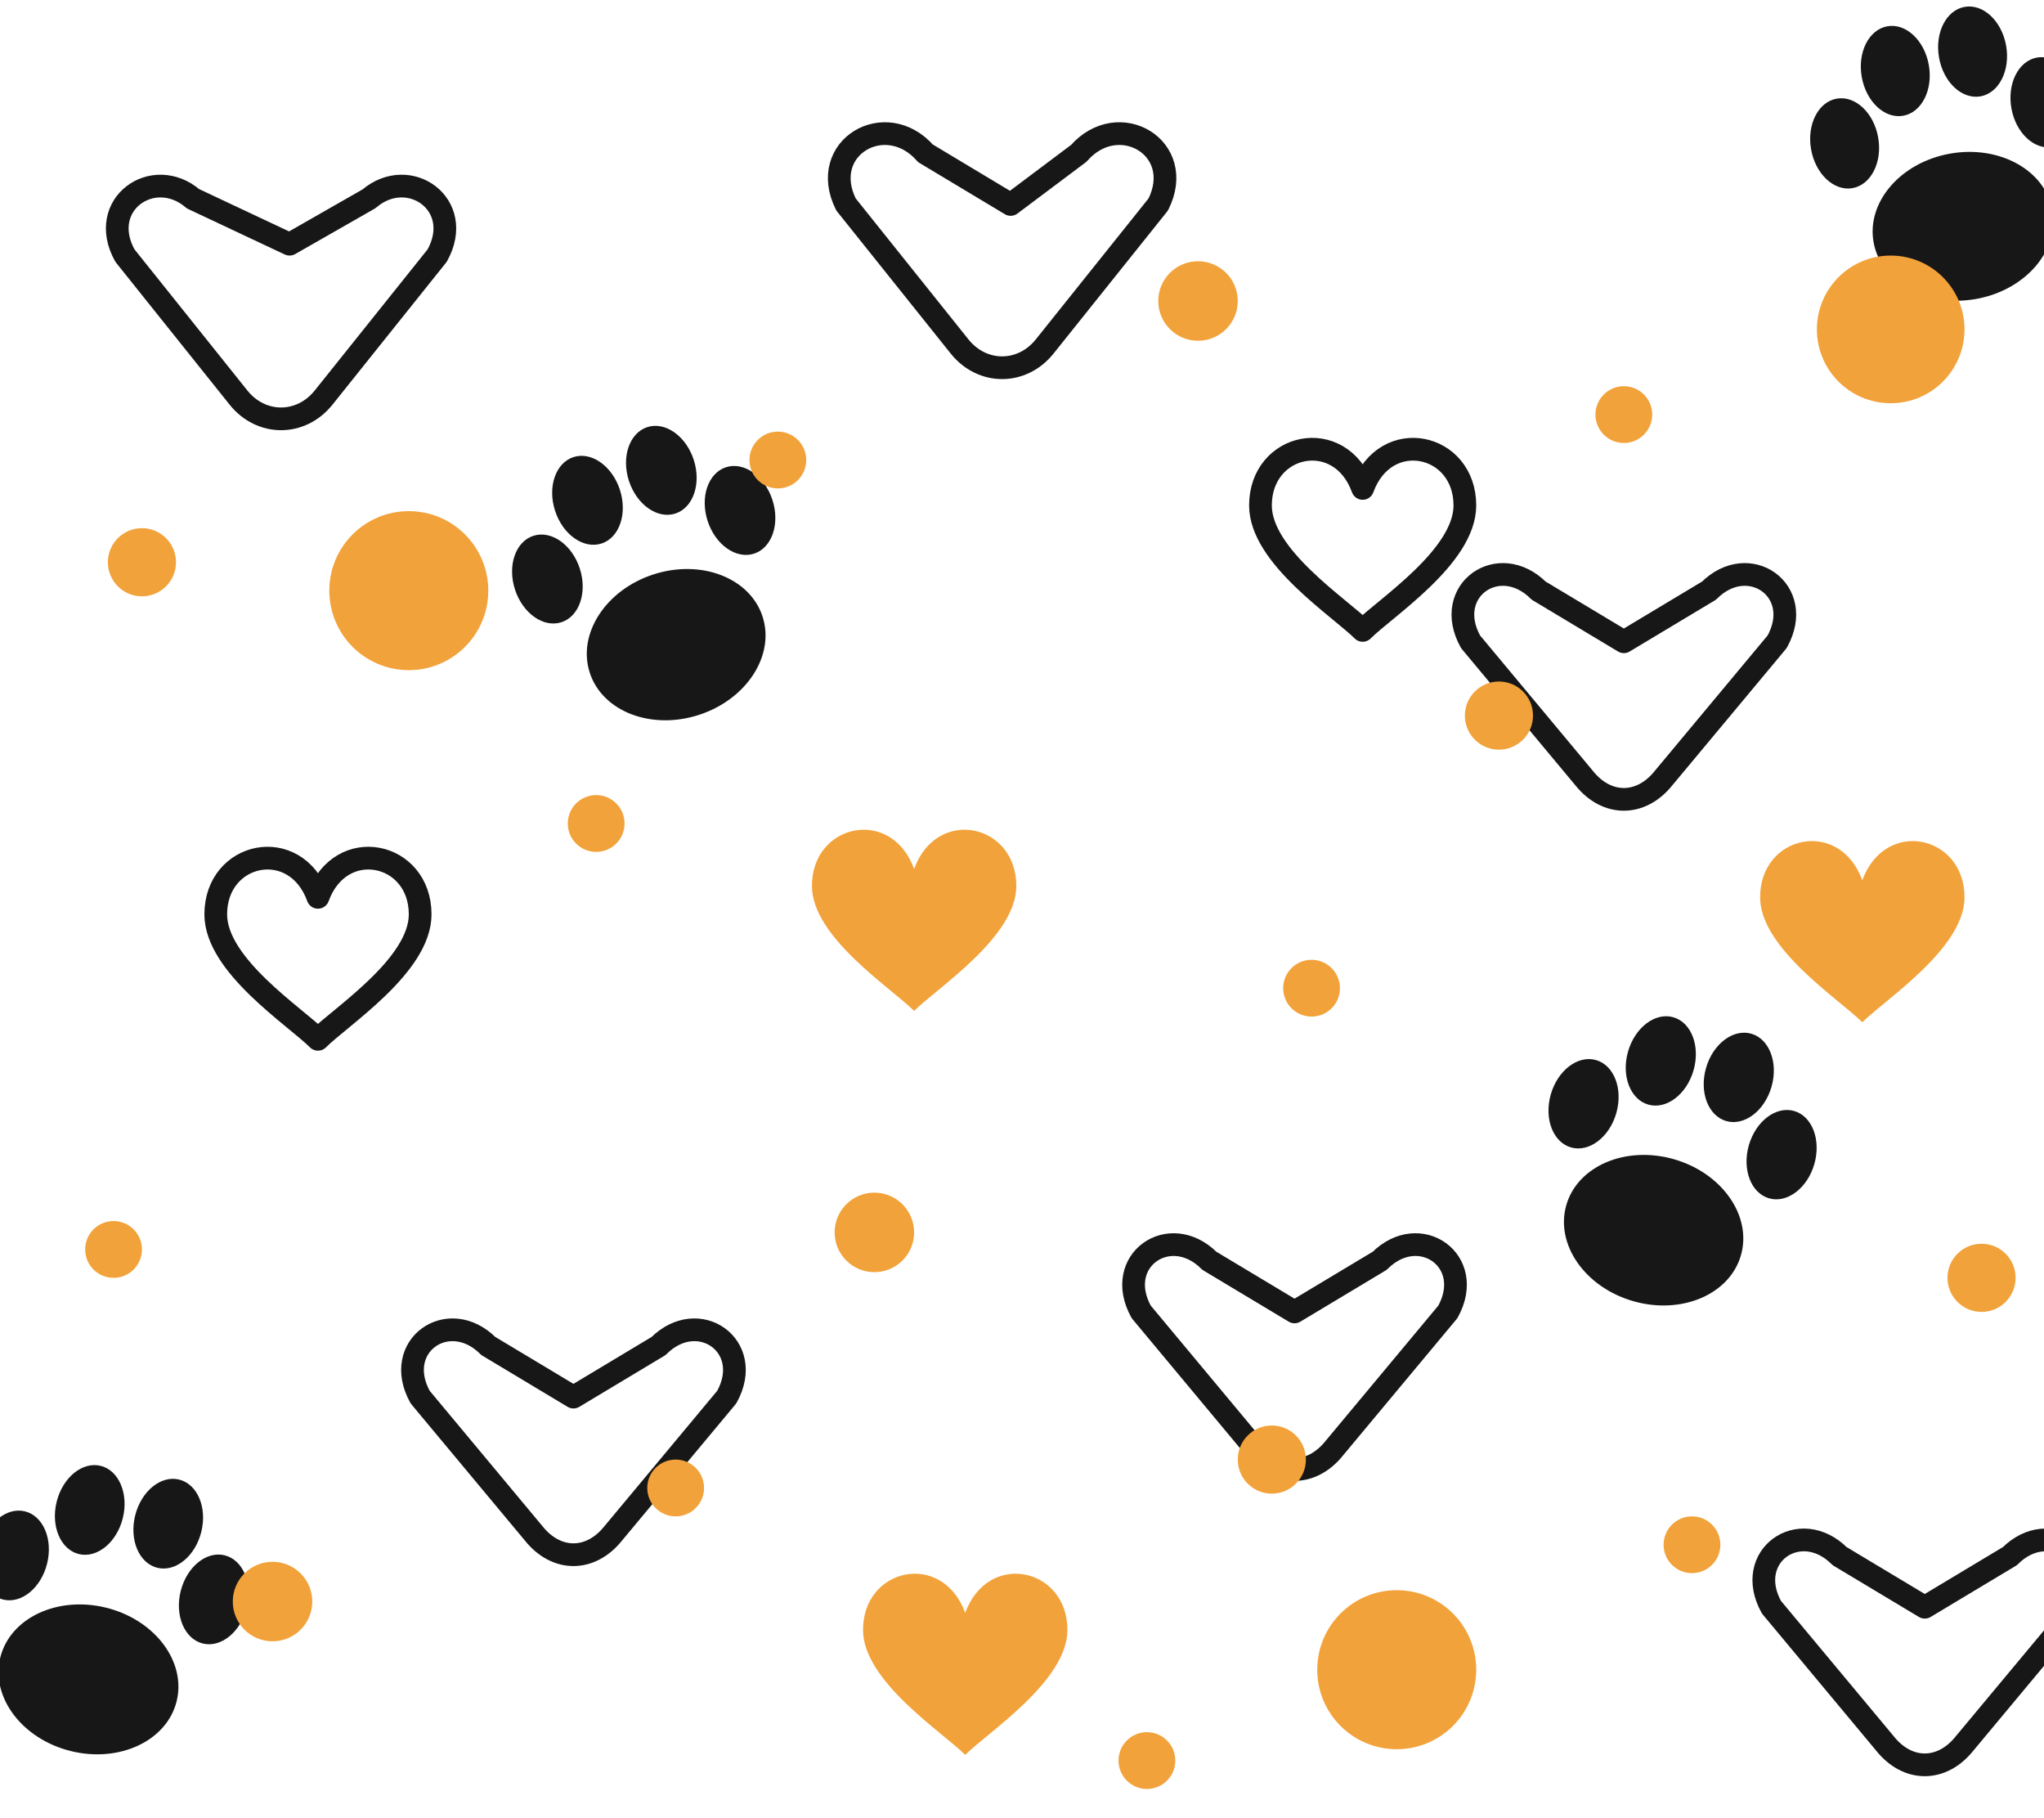
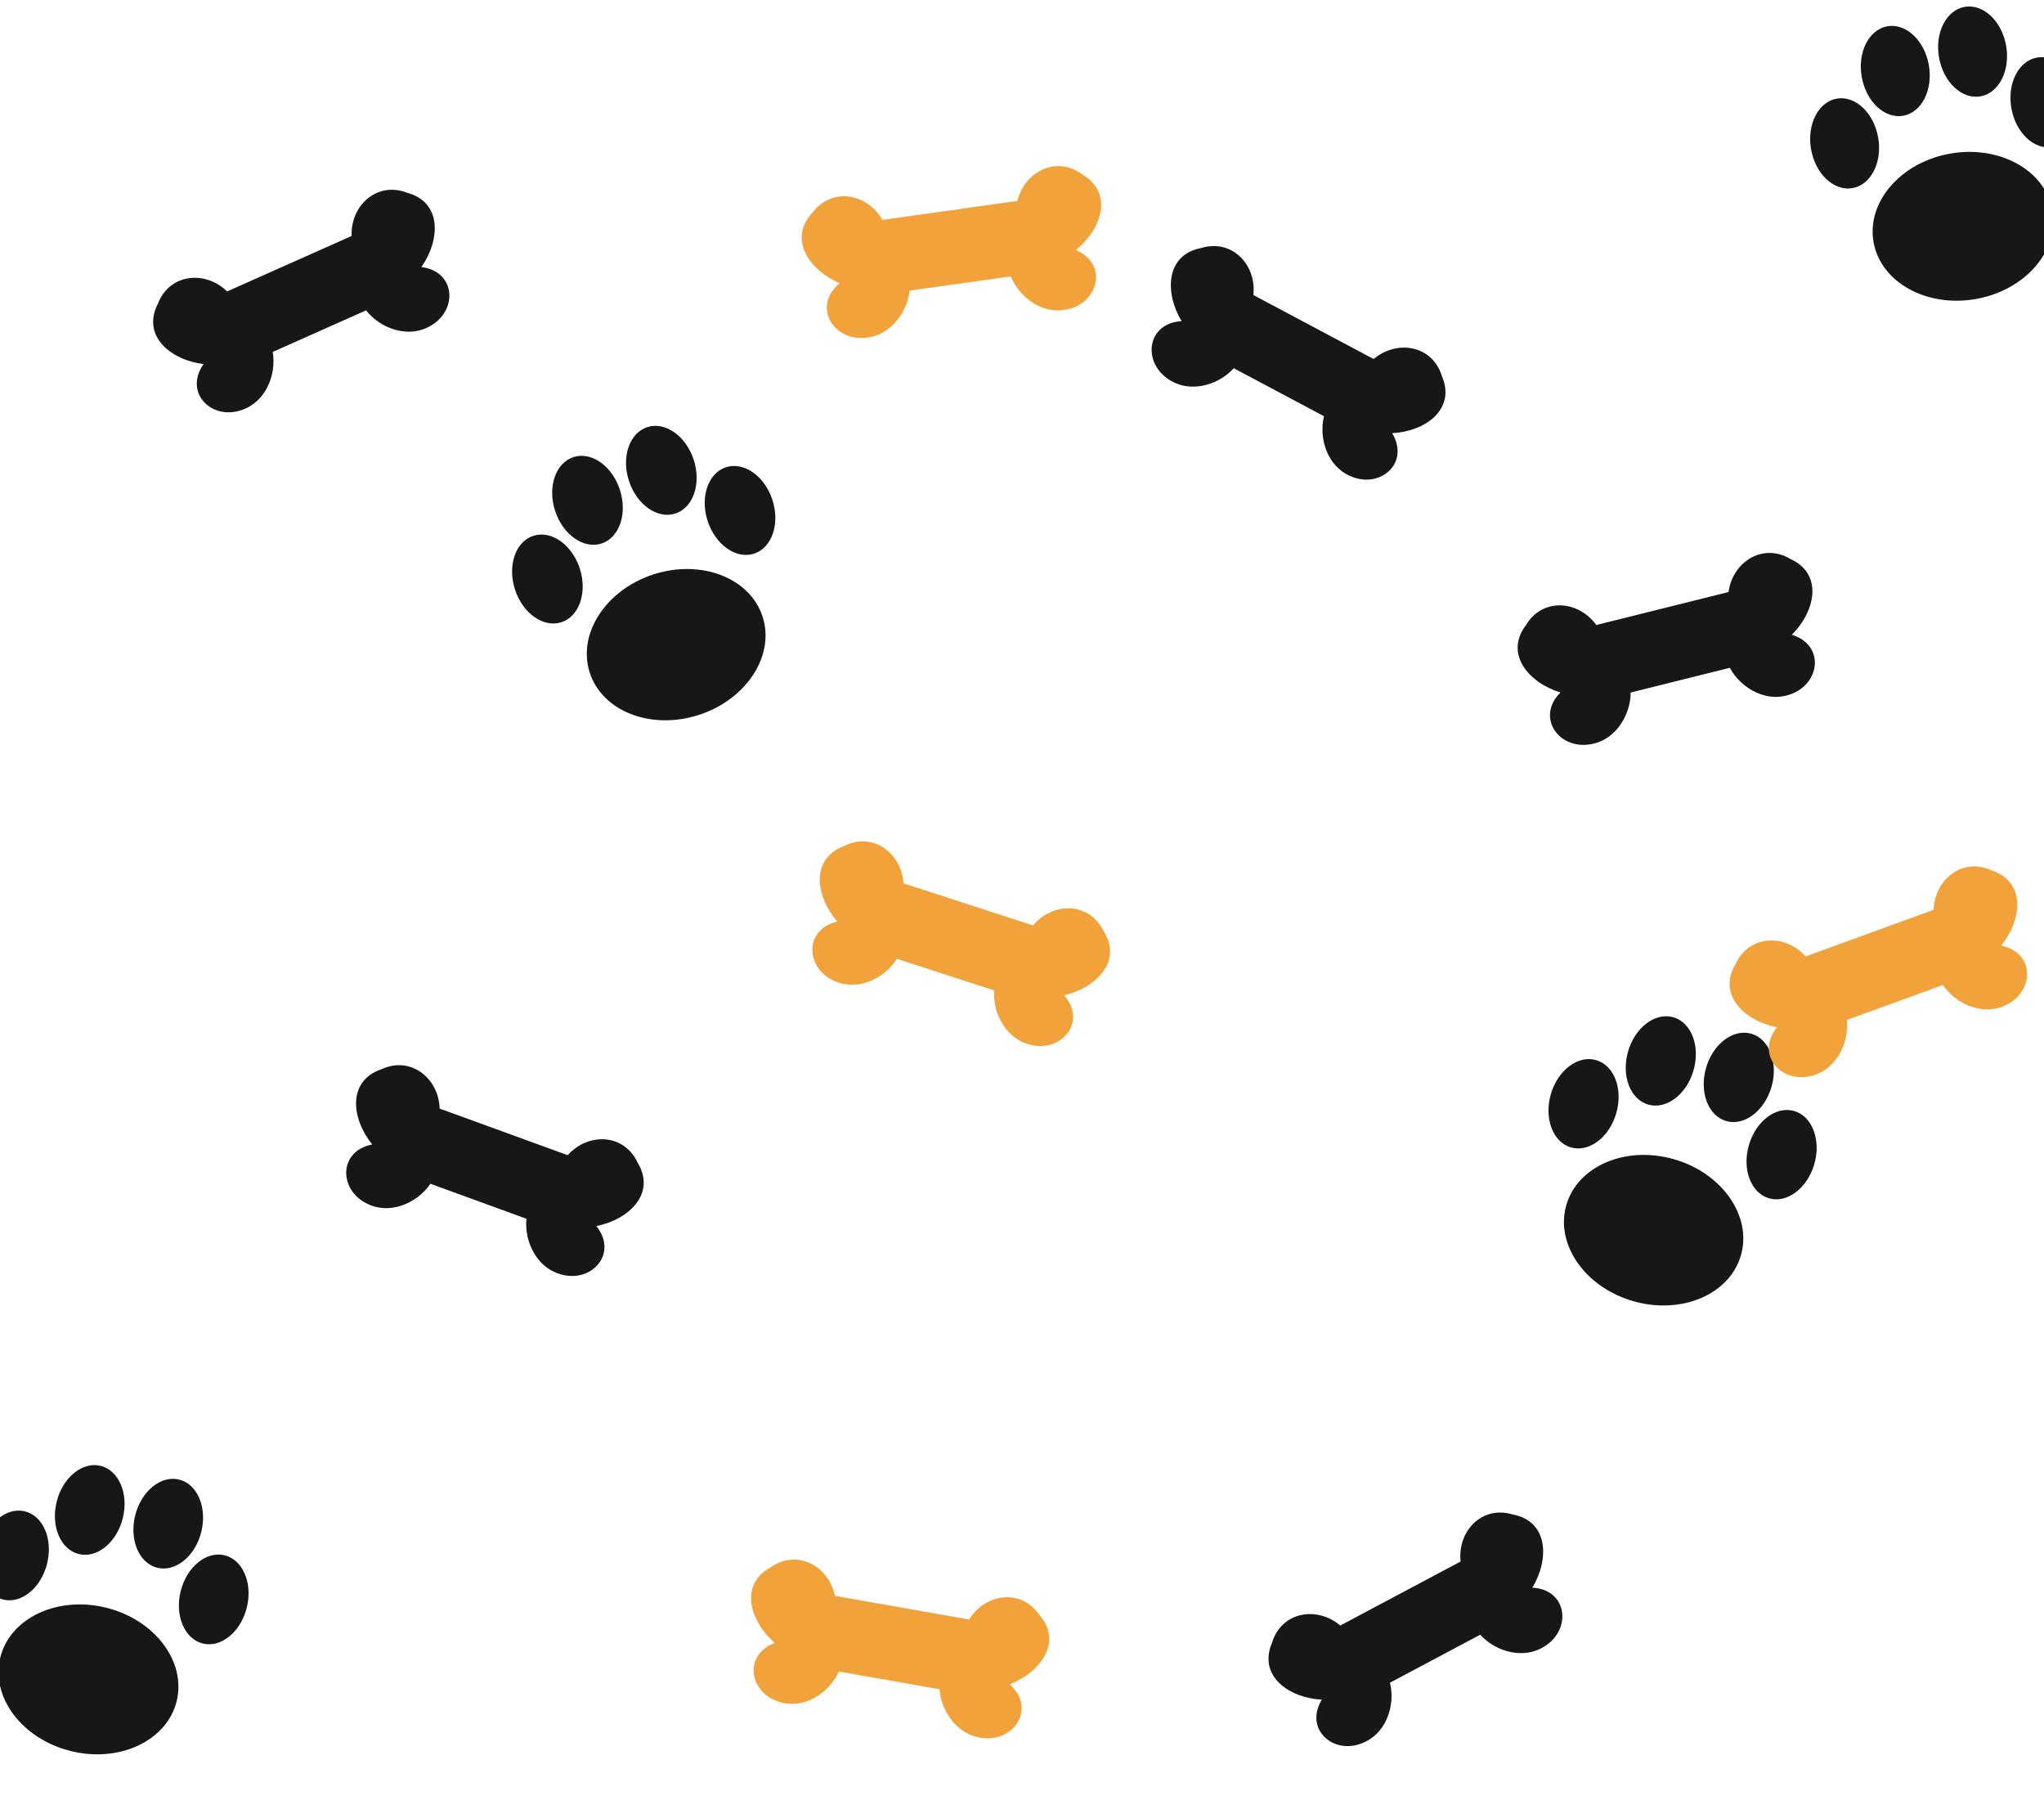
<svg xmlns="http://www.w3.org/2000/svg" width="360" height="320" viewBox="0 0 360 320">
-   <g fill="none" stroke="#171717" stroke-width="4" stroke-linecap="round" stroke-linejoin="round">
-     <path d="M34 35c-7-6-17 1-12 10l20 25c4 5 11 5 15 0l20-25c5-9-5-16-12-10l-14 8z" />
-     <path d="M163 27c-7-8-19-1-14 9l20 25c4 5 11 5 15 0l20-25c5-10-7-17-14-9l-12 9z" />
-     <path d="M271 104c-7-7-17 0-12 9l20 24c4 5 10 5 14 0l20-24c5-9-5-16-12-9l-15 9z" />
-     <path d="M86 237c-7-7-17 0-12 9l20 24c4 5 10 5 14 0l20-24c5-9-5-16-12-9l-15 9z" />
-     <path d="M213 222c-7-7-17 0-12 9l20 24c4 5 10 5 14 0l20-24c5-9-5-16-12-9l-15 9z" />
-     <path d="M324 274c-7-7-17 0-12 9l20 24c4 5 10 5 14 0l20-24c5-9-5-16-12-9l-15 9z" />
-     <path d="M240 111c-4-4-18-13-18-22 0-11 14-14 18-3 4-11 18-8 18 3 0 9-14 18-18 22z" />
-     <path d="M56 183c-4-4-18-13-18-22 0-11 14-14 18-3 4-11 18-8 18 3 0 9-14 18-18 22z" />
-   </g>
  <g fill="#171717">
    <g transform="translate(116 104) rotate(-18)">
      <ellipse cx="0" cy="10" rx="16" ry="13" />
      <ellipse cx="-18" cy="-8" rx="6" ry="8" />
      <ellipse cx="-7" cy="-19" rx="6" ry="8" />
      <ellipse cx="7" cy="-20" rx="6" ry="8" />
      <ellipse cx="18" cy="-9" rx="6" ry="8" />
    </g>
    <g transform="translate(294 207) rotate(16)">
      <ellipse cx="0" cy="10" rx="16" ry="13" />
      <ellipse cx="-18" cy="-8" rx="6" ry="8" />
      <ellipse cx="-7" cy="-19" rx="6" ry="8" />
      <ellipse cx="7" cy="-20" rx="6" ry="8" />
      <ellipse cx="18" cy="-9" rx="6" ry="8" />
    </g>
    <g transform="translate(18 286) rotate(14)">
      <ellipse cx="0" cy="10" rx="16" ry="13" />
      <ellipse cx="-18" cy="-8" rx="6" ry="8" />
      <ellipse cx="-7" cy="-19" rx="6" ry="8" />
      <ellipse cx="7" cy="-20" rx="6" ry="8" />
      <ellipse cx="18" cy="-9" rx="6" ry="8" />
    </g>
    <g transform="translate(344 30) rotate(-10)">
      <ellipse cx="0" cy="10" rx="16" ry="13" />
      <ellipse cx="-18" cy="-8" rx="6" ry="8" />
      <ellipse cx="-7" cy="-19" rx="6" ry="8" />
      <ellipse cx="7" cy="-20" rx="6" ry="8" />
      <ellipse cx="18" cy="-9" rx="6" ry="8" />
    </g>
  </g>
+   <g fill="#171717">
+     <path transform="translate(53 51) rotate(-24)" d="M-12-5c-2-5-8-7-12-3-5 4-2 10 3 13-5 3-3 9 2 10 5 1 9-3 10-7h18c1 4 5 8 10 7 5-1 7-7 2-10 5-3 8-9 3-13-4-4-10-2-12 3z" />
+     <path transform="translate(229 62) rotate(28)" d="M-12-5c-2-5-8-7-12-3-5 4-2 10 3 13-5 3-3 9 2 10 5 1 9-3 10-7h18c1 4 5 8 10 7 5-1 7-7 2-10 5-3 8-9 3-13-4-4-10-2-12 3z" />
+     <path transform="translate(294 112) rotate(-14)" d="M-12-5c-2-5-8-7-12-3-5 4-2 10 3 13-5 3-3 9 2 10 5 1 9-3 10-7h18c1 4 5 8 10 7 5-1 7-7 2-10 5-3 8-9 3-13-4-4-10-2-12 3z" />
+     <path transform="translate(87 204) rotate(20)" d="M-12-5c-2-5-8-7-12-3-5 4-2 10 3 13-5 3-3 9 2 10 5 1 9-3 10-7h18c1 4 5 8 10 7 5-1 7-7 2-10 5-3 8-9 3-13-4-4-10-2-12 3z" />
+     <path transform="translate(249 285) rotate(-28)" d="M-12-5c-2-5-8-7-12-3-5 4-2 10 3 13-5 3-3 9 2 10 5 1 9-3 10-7h18c1 4 5 8 10 7 5-1 7-7 2-10 5-3 8-9 3-13-4-4-10-2-12 3z" />
+   </g>
  <g fill="#f2a23a">
-     <path d="M161 178c-4-4-18-13-18-22 0-11 14-14 18-3 4-11 18-8 18 3 0 9-14 18-18 22z" />
-     <path d="M328 180c-4-4-18-13-18-22 0-11 14-14 18-3 4-11 18-8 18 3 0 9-14 18-18 22z" />
-     <path d="M170 309c-4-4-18-13-18-22 0-11 14-14 18-3 4-11 18-8 18 3 0 9-14 18-18 22z" />
-     <circle cx="72" cy="104" r="14" />
-     <circle cx="246" cy="294" r="14" />
-     <circle cx="333" cy="58" r="13" />
-     <circle cx="25" cy="99" r="6" />
-     <circle cx="137" cy="81" r="5" />
-     <circle cx="211" cy="53" r="7" />
-     <circle cx="286" cy="73" r="5" />
-     <circle cx="20" cy="220" r="5" />
-     <circle cx="154" cy="217" r="7" />
-     <circle cx="231" cy="174" r="5" />
-     <circle cx="349" cy="225" r="6" />
-     <circle cx="48" cy="282" r="7" />
-     <circle cx="119" cy="262" r="5" />
-     <circle cx="224" cy="257" r="6" />
-     <circle cx="298" cy="272" r="5" />
-     <circle cx="105" cy="145" r="5" />
-     <circle cx="264" cy="126" r="6" />
-     <circle cx="202" cy="310" r="5" />
+     <path transform="translate(168 42) rotate(-8)" d="M-12-5c-2-5-8-7-12-3-5 4-2 10 3 13-5 3-3 9 2 10 5 1 9-3 10-7h18c1 4 5 8 10 7 5-1 7-7 2-10 5-3 8-9 3-13-4-4-10-2-12 3z" />
+     <path transform="translate(169 164) rotate(18)" d="M-12-5c-2-5-8-7-12-3-5 4-2 10 3 13-5 3-3 9 2 10 5 1 9-3 10-7h18c1 4 5 8 10 7 5-1 7-7 2-10 5-3 8-9 3-13-4-4-10-2-12 3z" />
+     <path transform="translate(331 169) rotate(-20)" d="M-12-5c-2-5-8-7-12-3-5 4-2 10 3 13-5 3-3 9 2 10 5 1 9-3 10-7h18c1 4 5 8 10 7 5-1 7-7 2-10 5-3 8-9 3-13-4-4-10-2-12 3z" />
+     <path transform="translate(158 288) rotate(10)" d="M-12-5c-2-5-8-7-12-3-5 4-2 10 3 13-5 3-3 9 2 10 5 1 9-3 10-7h18c1 4 5 8 10 7 5-1 7-7 2-10 5-3 8-9 3-13-4-4-10-2-12 3z" />
  </g>
</svg>
